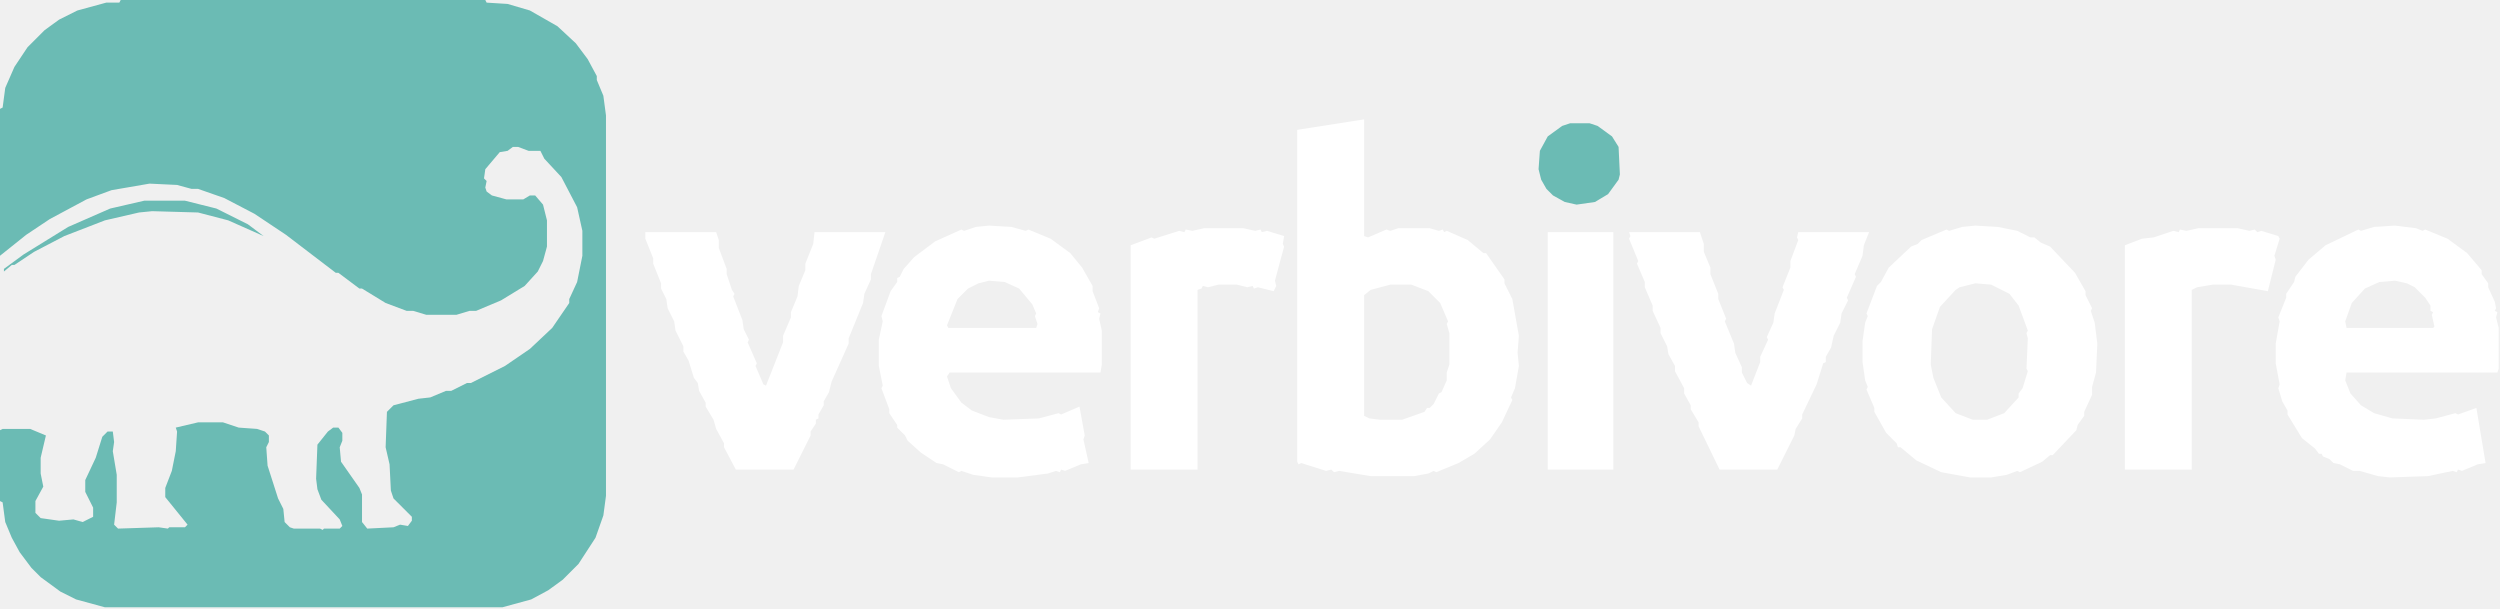
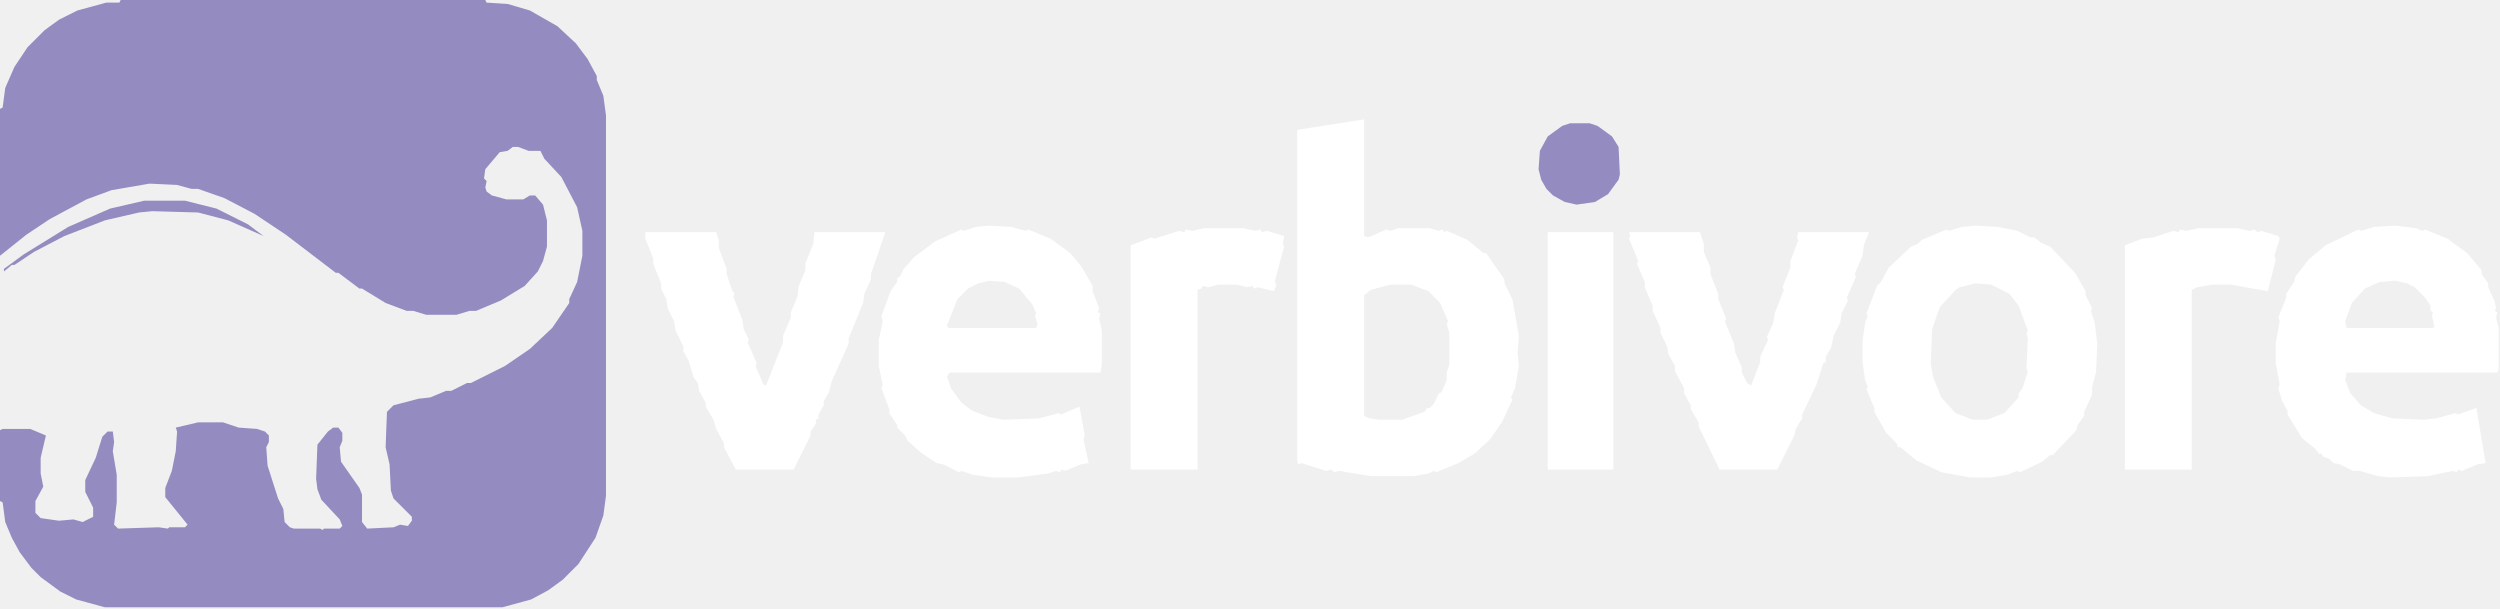
<svg xmlns="http://www.w3.org/2000/svg" viewBox="0 0 1906 464" role="img" aria-labelledby="title">
-   <path d="M34 23 L21 36 L11 51 L4 67 L2 82 L0 83 L0 195 L20 179 L38 167 L66 152 L85 145 L114 140 L135 141 L146 144 L151 144 L171 151 L194 163 L218 179 L256 208 L258 208 L274 220 L276 220 L294 231 L310 237 L315 237 L325 240 L348 240 L358 237 L363 237 L382 229 L400 218 L410 207 L414 199 L417 188 L417 168 L414 156 L408 149 L404 149 L399 152 L386 152 L375 149 L371 146 L370 143 L371 138 L369 136 L370 129 L381 116 L387 115 L391 112 L395 112 L403 115 L412 115 L415 121 L428 135 L440 158 L444 176 L444 195 L440 215 L434 228 L434 231 L421 250 L404 266 L385 279 L359 292 L356 292 L344 298 L340 298 L328 303 L319 304 L300 309 L295 314 L294 341 L297 354 L298 374 L300 380 L314 394 L314 397 L311 401 L305 400 L300 402 L280 403 L276 398 L276 377 L274 372 L260 352 L259 341 L261 336 L261 330 L258 326 L254 326 L250 329 L242 339 L241 365 L242 373 L245 381 L259 396 L261 401 L259 403 L247 403 L246 404 L244 403 L224 403 L221 402 L217 398 L216 388 L212 380 L204 355 L203 341 L205 337 L205 332 L202 329 L196 327 L182 326 L170 322 L151 322 L134 326 L135 329 L134 344 L131 359 L126 372 L126 379 L143 400 L141 402 L129 402 L128 403 L121 402 L90 403 L87 400 L89 383 L89 362 L86 344 L87 337 L86 329 L82 329 L78 333 L73 349 L65 366 L65 375 L71 387 L71 394 L63 398 L56 396 L45 397 L31 395 L27 391 L27 382 L33 371 L31 361 L31 349 L35 332 L23 327 L2 327 L0 328 L0 382 L2 383 L4 398 L9 410 L15 421 L24 433 L31 440 L46 451 L58 457 L80 463 L383 463 L405 457 L418 450 L429 442 L441 430 L454 410 L460 393 L462 378 L462 88 L460 73 L455 61 L455 58 L448 45 L439 33 L425 20 L404 8 L387 3 L371 2 L370 0 L92 0 L91 2 L81 2 L59 8 L45 15 Z M1191 96 L1180 104 L1174 115 L1173 129 L1175 137 L1179 144 L1184 149 L1193 154 L1202 156 L1216 154 L1226 148 L1234 137 L1235 133 L1234 112 L1229 104 L1218 96 L1212 94 L1197 94 Z M201 180 L189 171 L165 159 L141 153 L110 153 L84 159 L52 173 L18 194 L3 205 L3 207 L9 202 L11 202 L26 192 L49 180 L80 168 L106 162 L116 161 L151 162 L174 168 Z" fill="#6BBBB4" fill-rule="evenodd" />
+   <path d="M34 23 L21 36 L11 51 L4 67 L2 82 L0 83 L0 195 L20 179 L38 167 L66 152 L85 145 L114 140 L135 141 L146 144 L151 144 L171 151 L194 163 L218 179 L256 208 L258 208 L274 220 L276 220 L294 231 L310 237 L315 237 L325 240 L348 240 L358 237 L363 237 L382 229 L400 218 L410 207 L414 199 L417 188 L417 168 L414 156 L408 149 L404 149 L399 152 L386 152 L375 149 L371 146 L370 143 L371 138 L369 136 L370 129 L381 116 L387 115 L391 112 L395 112 L403 115 L412 115 L415 121 L428 135 L440 158 L444 176 L444 195 L440 215 L434 228 L434 231 L421 250 L404 266 L385 279 L359 292 L356 292 L344 298 L340 298 L328 303 L319 304 L300 309 L295 314 L294 341 L297 354 L298 374 L300 380 L314 394 L314 397 L311 401 L305 400 L300 402 L280 403 L276 398 L276 377 L274 372 L260 352 L259 341 L261 336 L261 330 L258 326 L254 326 L250 329 L242 339 L241 365 L242 373 L245 381 L259 396 L261 401 L259 403 L247 403 L246 404 L244 403 L224 403 L221 402 L217 398 L216 388 L212 380 L204 355 L203 341 L205 337 L205 332 L202 329 L196 327 L182 326 L170 322 L151 322 L134 326 L135 329 L134 344 L131 359 L126 372 L126 379 L143 400 L141 402 L129 402 L128 403 L121 402 L90 403 L87 400 L89 383 L89 362 L86 344 L87 337 L86 329 L82 329 L78 333 L73 349 L65 366 L65 375 L71 387 L71 394 L63 398 L56 396 L45 397 L31 395 L27 391 L27 382 L33 371 L31 361 L31 349 L35 332 L23 327 L2 327 L0 328 L0 382 L2 383 L4 398 L9 410 L15 421 L24 433 L31 440 L46 451 L58 457 L80 463 L383 463 L405 457 L418 450 L429 442 L441 430 L454 410 L460 393 L462 378 L462 88 L460 73 L455 61 L455 58 L448 45 L439 33 L425 20 L404 8 L387 3 L371 2 L370 0 L92 0 L91 2 L81 2 L59 8 L45 15 Z M1191 96 L1180 104 L1174 115 L1173 129 L1175 137 L1179 144 L1184 149 L1193 154 L1202 156 L1216 154 L1226 148 L1234 137 L1235 133 L1234 112 L1229 104 L1218 96 L1212 94 L1197 94 Z M201 180 L189 171 L165 159 L141 153 L110 153 L84 159 L52 173 L18 194 L3 205 L3 207 L9 202 L11 202 L26 192 L49 180 L80 168 L106 162 L116 161 L151 162 L174 168 Z" fill="#948CC0" fill-rule="evenodd" />
  <path d="M989 99 L989 352 L990 354 L992 353 L1011 359 L1015 358 L1017 360 L1021 359 L1045 363 L1078 363 L1089 361 L1093 359 L1095 360 L1112 353 L1124 346 L1136 335 L1145 322 L1153 305 L1152 303 L1155 296 L1158 279 L1157 269 L1158 256 L1153 228 L1147 216 L1147 213 L1133 193 L1131 193 L1119 183 L1103 176 L1101 177 L1100 175 L1097 176 L1090 174 L1066 174 L1060 176 L1057 175 L1043 181 L1040 180 L1040 91 Z M1506 172 L1496 173 L1486 176 L1484 175 L1465 183 L1462 186 L1457 188 L1440 204 L1434 215 L1431 218 L1423 239 L1424 241 L1422 246 L1420 260 L1420 276 L1422 290 L1424 295 L1423 297 L1429 311 L1429 314 L1438 330 L1446 338 L1447 341 L1449 341 L1461 351 L1480 360 L1502 364 L1518 364 L1530 362 L1538 359 L1540 360 L1557 352 L1563 347 L1565 347 L1583 328 L1584 324 L1589 317 L1589 314 L1595 301 L1595 295 L1598 284 L1599 262 L1597 246 L1594 237 L1595 235 L1590 225 L1590 222 L1582 208 L1563 188 L1556 185 L1551 181 L1548 181 L1538 176 L1523 173 Z M697 196 L689 205 L686 211 L684 212 L684 215 L679 222 L672 241 L673 245 L670 259 L670 279 L673 294 L672 296 L678 312 L678 315 L684 324 L684 326 L690 332 L692 336 L702 345 L714 353 L719 354 L731 360 L733 359 L742 362 L756 364 L776 364 L799 361 L805 359 L808 360 L809 358 L812 359 L824 354 L830 353 L826 335 L827 332 L823 310 L809 316 L807 315 L792 319 L765 320 L754 318 L741 313 L733 307 L725 296 L722 287 L724 284 L839 284 L840 278 L840 252 L838 243 L839 239 L837 238 L838 235 L833 222 L833 218 L825 204 L816 193 L801 182 L784 175 L782 176 L771 173 L754 172 L744 173 L735 176 L733 175 L713 184 Z M1773 187 L1760 198 L1750 211 L1749 215 L1743 224 L1743 227 L1737 242 L1738 245 L1735 262 L1735 277 L1738 293 L1737 296 L1740 306 L1744 313 L1744 316 L1755 334 L1765 342 L1768 346 L1770 346 L1771 348 L1776 350 L1779 353 L1784 354 L1794 359 L1799 359 L1813 363 L1822 364 L1851 363 L1870 359 L1873 360 L1874 358 L1877 359 L1889 354 L1895 353 L1888 311 L1874 316 L1872 315 L1857 319 L1848 320 L1824 319 L1810 315 L1800 309 L1792 300 L1788 290 L1789 284 L1904 284 L1905 281 L1905 250 L1903 242 L1904 238 L1902 237 L1903 235 L1902 230 L1897 219 L1897 216 L1892 209 L1892 206 L1881 193 L1866 182 L1849 175 L1847 176 L1842 174 L1826 172 L1810 173 L1800 176 L1798 175 Z M1242 177 L1243 180 L1242 182 L1249 199 L1248 201 L1254 215 L1254 219 L1260 233 L1260 237 L1266 250 L1266 254 L1271 264 L1272 270 L1277 279 L1277 283 L1284 296 L1284 300 L1289 309 L1289 312 L1295 322 L1295 325 L1311 358 L1355 358 L1368 332 L1369 327 L1374 319 L1374 316 L1385 293 L1390 277 L1392 276 L1392 272 L1396 265 L1398 256 L1403 246 L1404 239 L1409 229 L1408 227 L1415 211 L1414 209 L1420 195 L1421 187 L1425 177 L1371 177 L1370 181 L1371 183 L1365 199 L1365 204 L1359 219 L1360 221 L1353 239 L1352 246 L1347 257 L1348 259 L1342 272 L1342 276 L1335 294 L1332 292 L1328 284 L1328 280 L1323 269 L1322 262 L1315 245 L1316 243 L1310 228 L1310 224 L1304 209 L1304 204 L1299 192 L1299 186 L1296 177 Z M492 177 L492 182 L498 197 L498 201 L504 216 L504 220 L508 228 L509 235 L514 245 L515 252 L521 264 L521 268 L525 275 L529 288 L532 292 L533 298 L538 307 L538 310 L544 320 L546 327 L552 338 L552 341 L561 358 L605 358 L618 332 L618 329 L622 323 L622 320 L624 319 L624 316 L628 309 L628 306 L632 299 L634 291 L647 262 L647 258 L658 231 L659 224 L664 213 L664 209 L675 177 L621 177 L620 186 L614 201 L614 206 L609 218 L608 226 L603 238 L603 242 L597 256 L597 261 L584 294 L582 293 L576 279 L577 277 L570 261 L571 259 L567 251 L566 244 L559 226 L560 224 L558 221 L554 209 L554 205 L548 189 L548 183 L546 177 Z M1737 180 L1724 176 L1721 177 L1719 175 L1715 176 L1706 174 L1676 174 L1667 176 L1662 175 L1661 177 L1657 176 L1642 181 L1633 182 L1620 187 L1620 358 L1671 358 L1671 221 L1675 219 L1687 217 L1701 217 L1729 222 L1735 198 L1734 195 L1738 182 Z M979 180 L966 176 L962 177 L961 175 L957 176 L948 174 L918 174 L909 176 L904 175 L903 177 L899 176 L880 182 L878 181 L862 187 L862 358 L913 358 L913 221 L916 220 L917 218 L921 219 L929 217 L943 217 L951 219 L955 218 L956 220 L959 219 L971 222 L973 218 L972 214 L979 188 L978 186 Z M1180 177 L1180 358 L1230 358 L1230 177 Z M1506 216 L1518 217 L1532 224 L1539 233 L1546 252 L1545 254 L1546 258 L1545 281 L1546 283 L1542 296 L1539 300 L1539 303 L1528 315 L1515 320 L1504 320 L1491 315 L1480 303 L1474 288 L1472 278 L1473 251 L1479 234 L1491 221 L1494 219 Z M1060 217 L1076 217 L1089 222 L1098 231 L1104 245 L1103 247 L1105 254 L1105 278 L1103 284 L1103 290 L1099 299 L1097 300 L1093 308 L1090 311 L1088 311 L1086 314 L1069 320 L1052 320 L1044 319 L1040 317 L1040 225 L1045 221 Z M1788 245 L1793 231 L1803 220 L1814 215 L1826 214 L1835 216 L1841 219 L1849 227 L1853 233 L1853 237 L1855 238 L1854 240 L1856 249 L1855 250 L1789 250 Z M722 248 L730 228 L738 220 L746 216 L754 214 L766 215 L777 220 L787 232 L790 239 L789 241 L791 247 L790 250 L723 250 Z" fill="#FFFFFF" fill-rule="evenodd" />
</svg>
